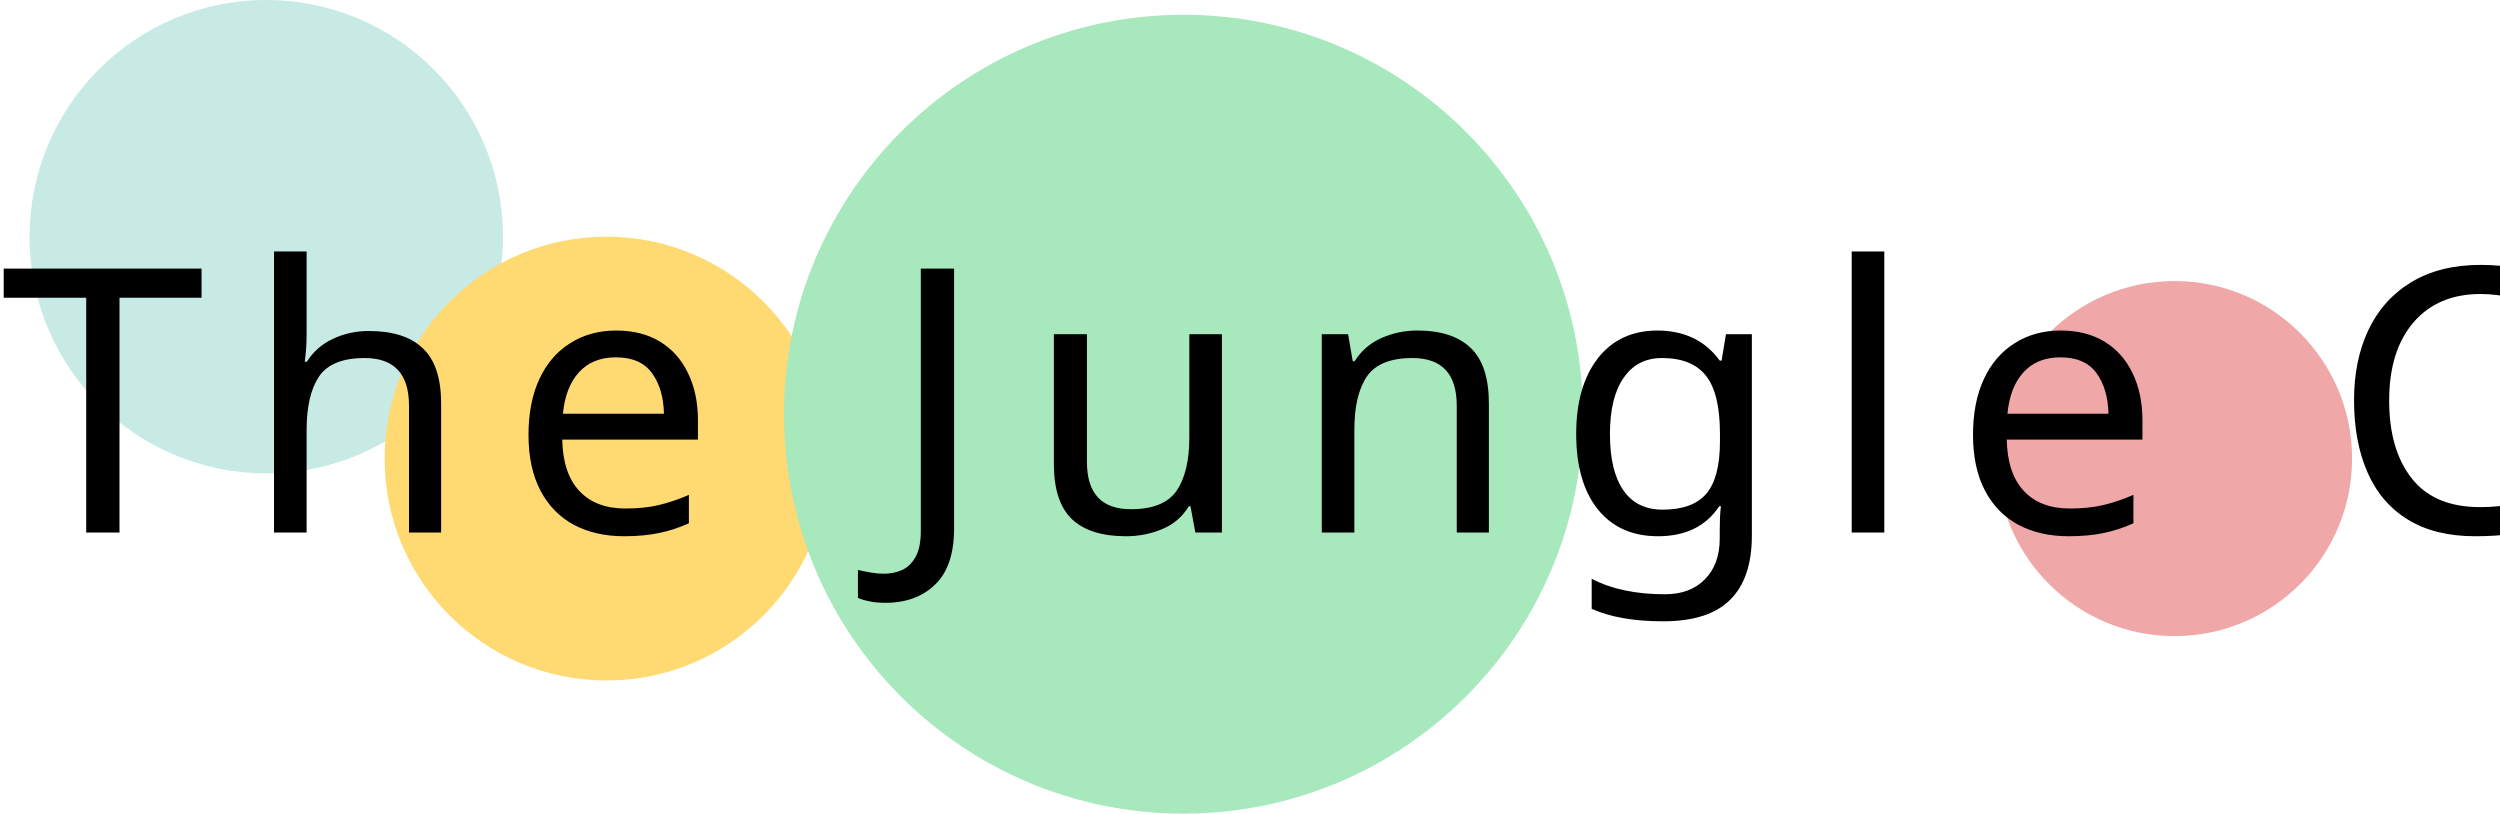
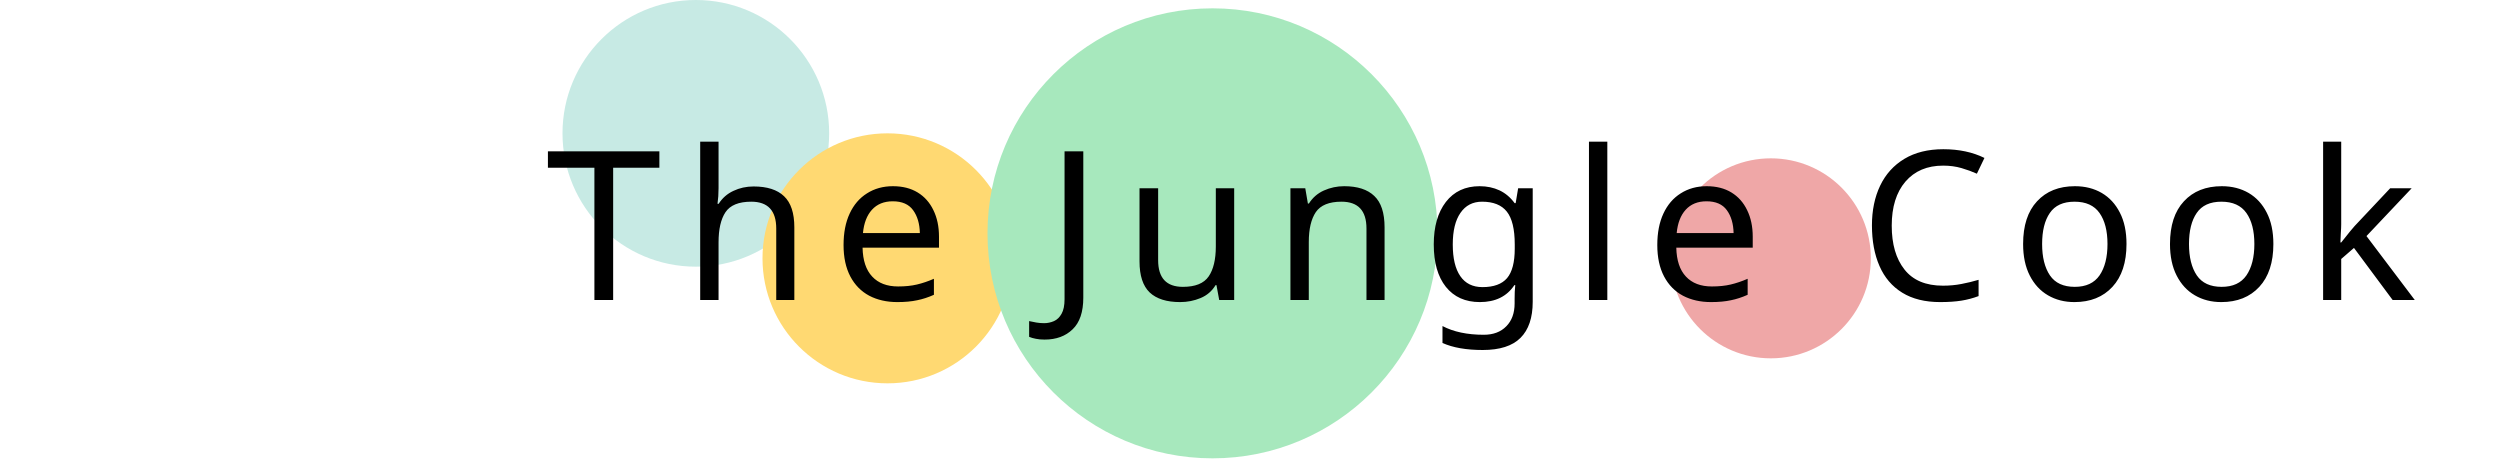
- <svg xmlns="http://www.w3.org/2000/svg" width="169" height="55" viewBox="0 0 169 55">
+ <svg xmlns="http://www.w3.org/2000/svg" width="300" height="55" viewBox="0 0 169 55">
  <g id="Group_1" data-name="Group 1" transform="translate(-50 -38)">
    <circle id="Ellipse_1" data-name="Ellipse 1" cx="16" cy="16" r="16" transform="translate(52 38)" fill="#c7eae4" />
    <circle id="Ellipse_2" data-name="Ellipse 2" cx="15" cy="15" r="15" transform="translate(76 54)" fill="#ffd972" />
    <circle id="Ellipse_3" data-name="Ellipse 3" cx="27" cy="27" r="27" transform="translate(103 39)" fill="#a7e8bd" />
    <circle id="Ellipse_4" data-name="Ellipse 4" cx="12" cy="12" r="12" transform="translate(185 57)" fill="#efa7a7" />
-     <text id="The_Jungle_Cook" data-name="The Jungle Cook" transform="translate(50 74)" font-size="25" font-family="Caveat-Regular, Caveat" letter-spacing="0.1em">
+     <text id="The_Jungle_Cook" data-name="The Jungle Cook" transform="translate(50 74)" font-size="25" font-family="caveat-Regular, Caveat" letter-spacing="0.1em">
      <tspan x="0" y="0">The Jungle Cook</tspan>
    </text>
  </g>
</svg>
